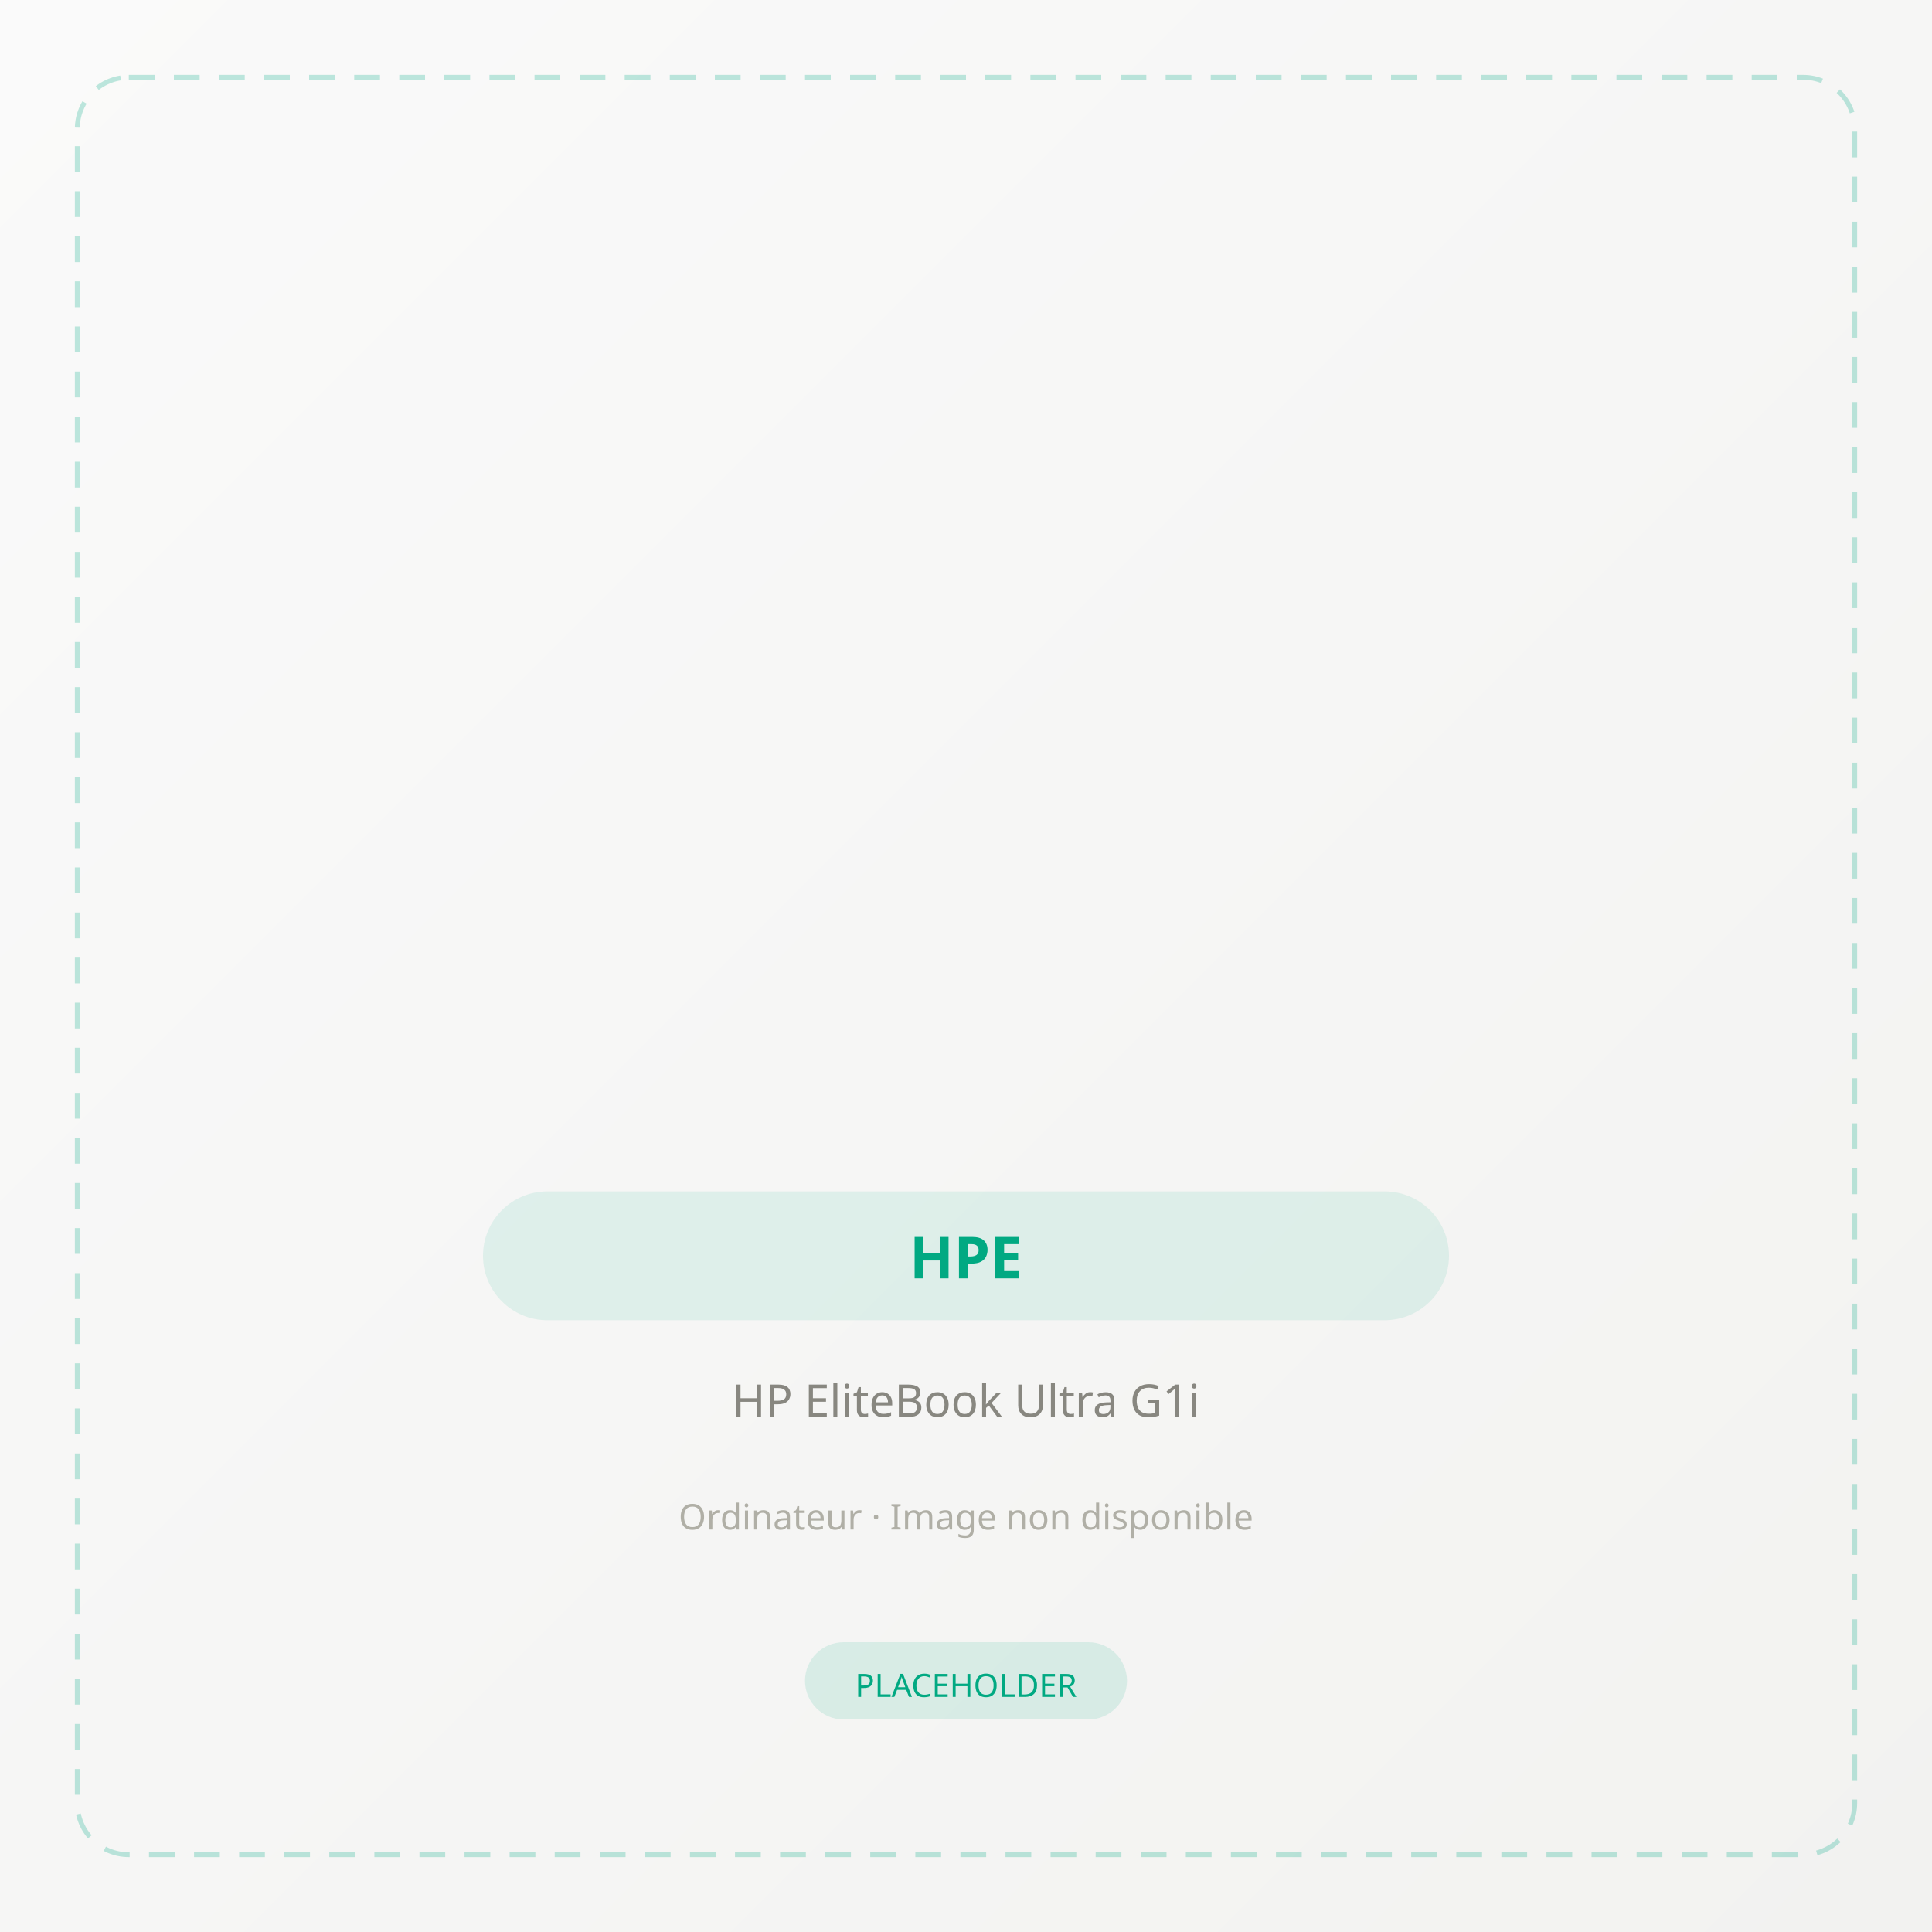
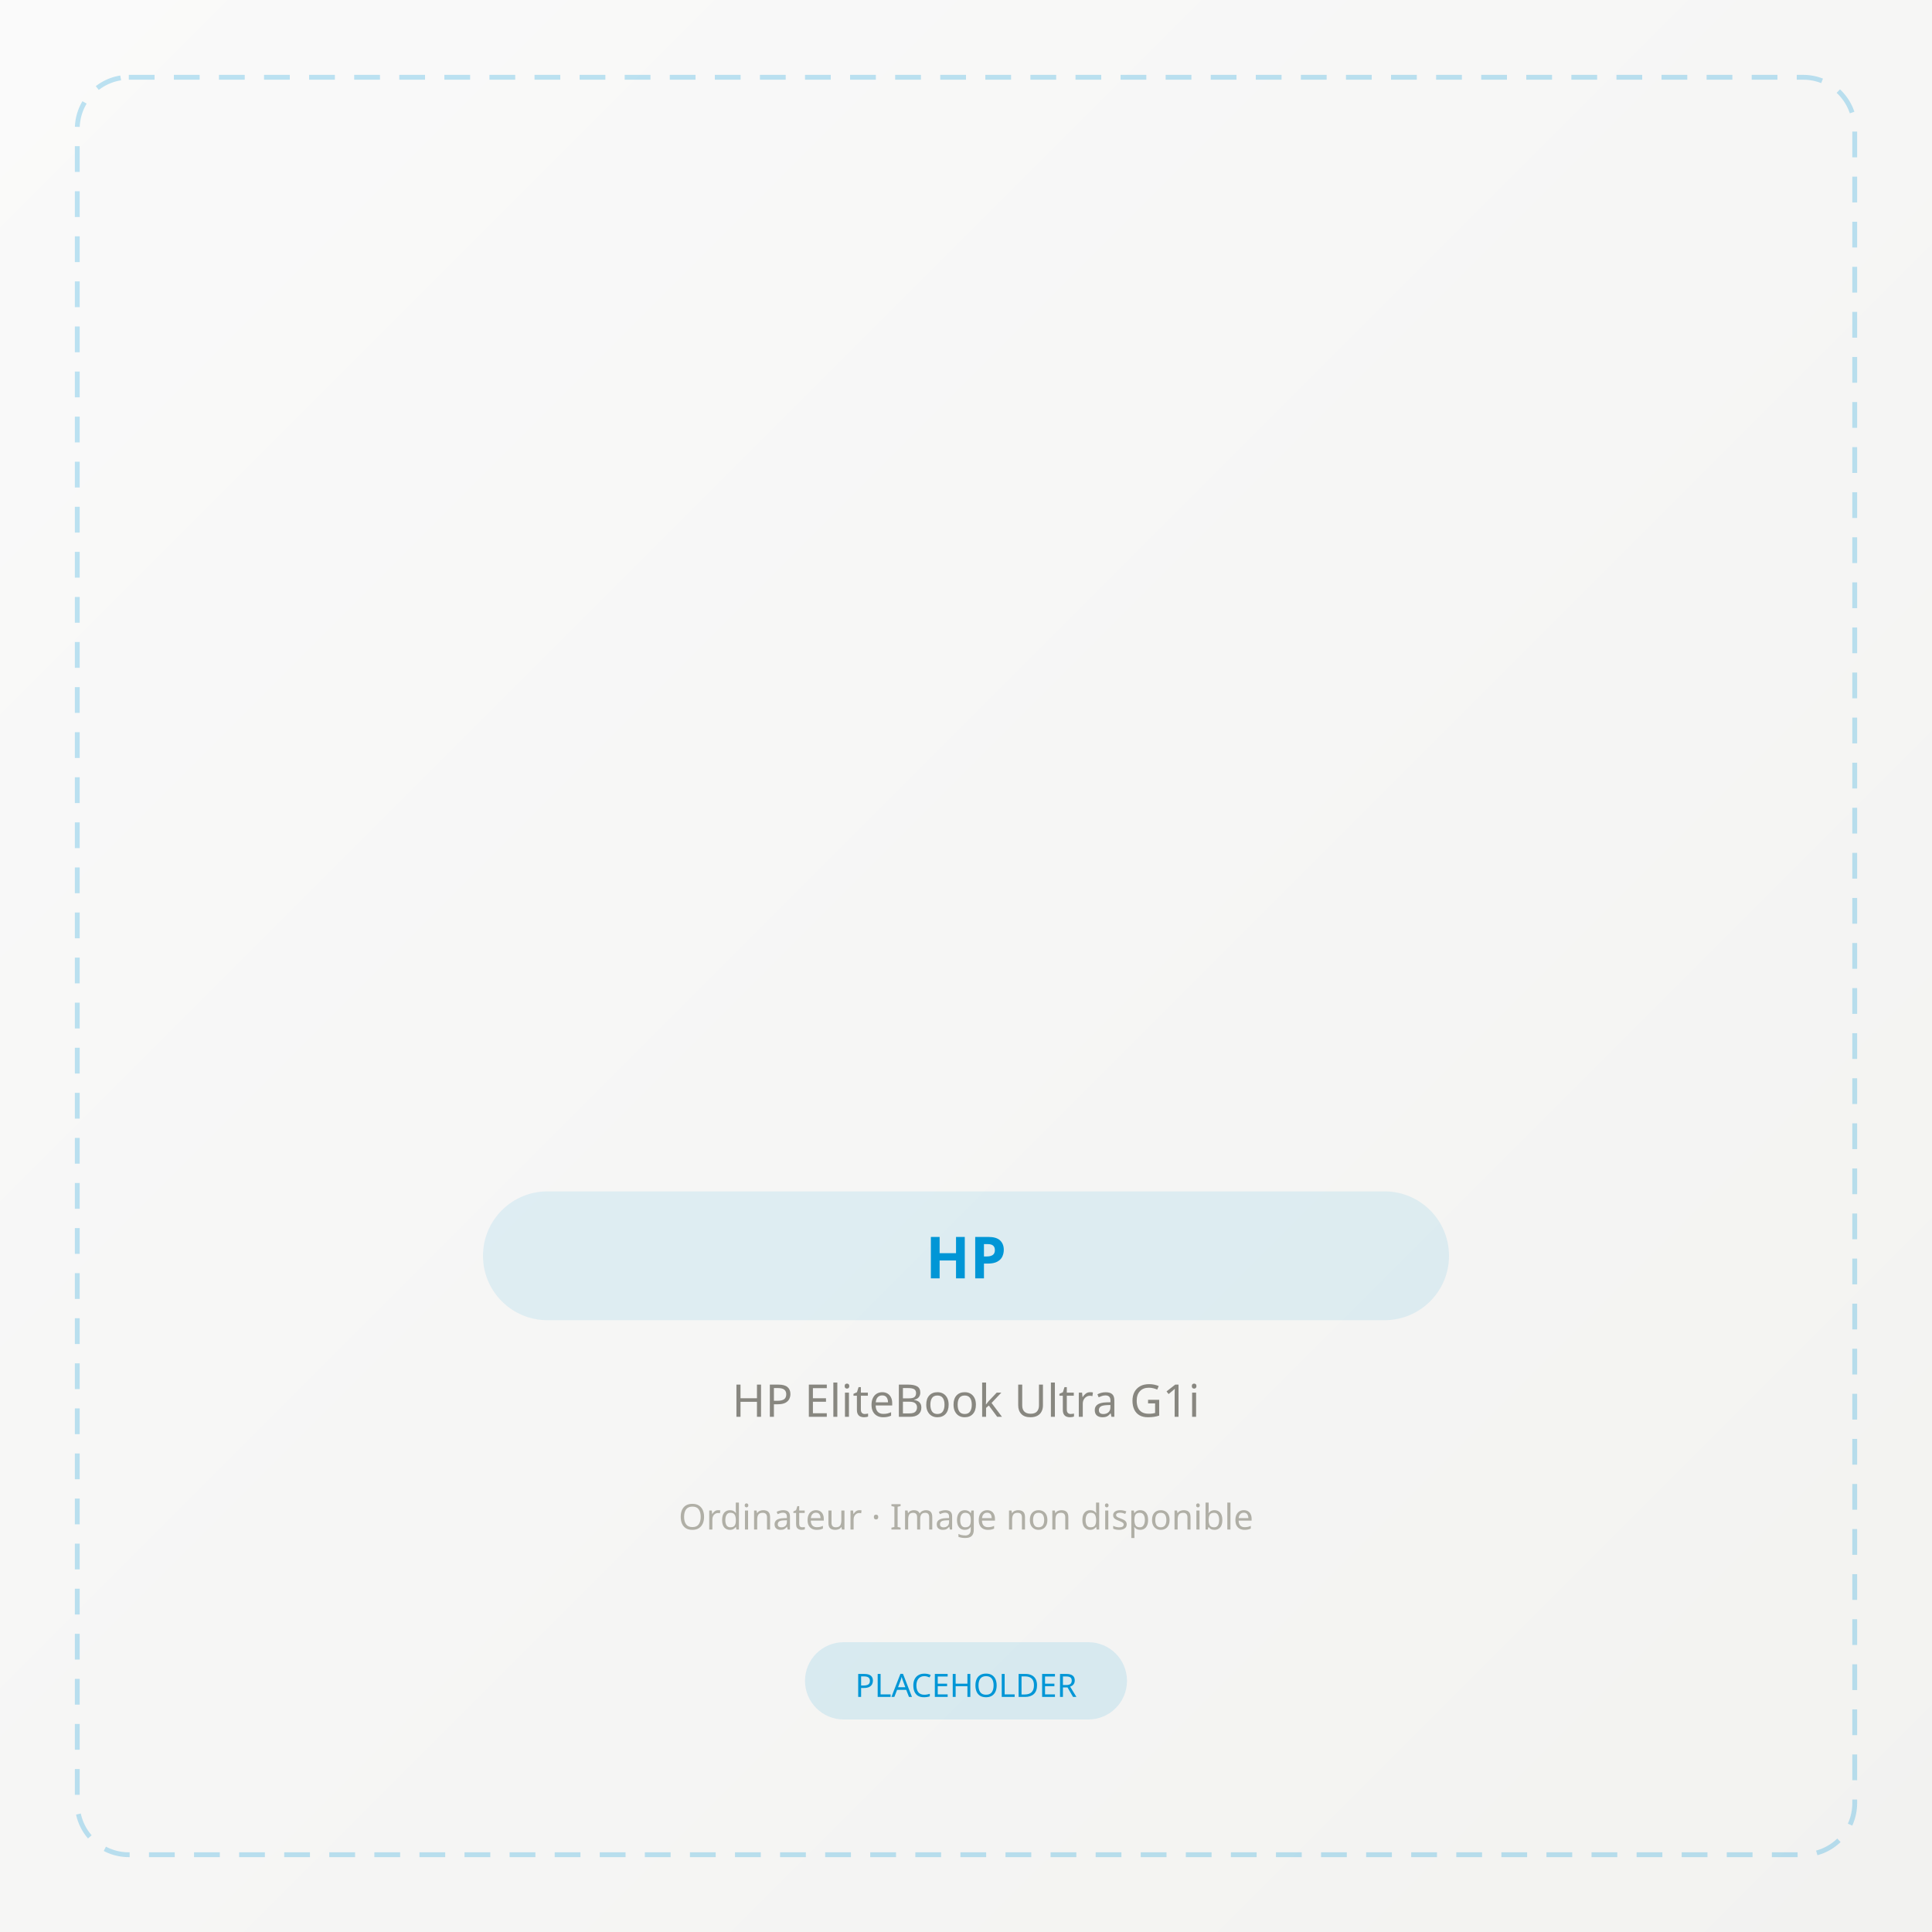
<svg xmlns="http://www.w3.org/2000/svg" width="600" height="600" viewBox="0 0 600 600">
  <defs>
    <linearGradient id="bg-hpe-elitebook-ultra-g1i" x1="0" y1="0" x2="1" y2="1">
      <stop offset="0%" stop-color="#FAFAFA" />
      <stop offset="100%" stop-color="#F2F2F0" />
    </linearGradient>
  </defs>
  <rect width="600" height="600" fill="url(#bg-hpe-elitebook-ultra-g1i)" rx="0" />
-   <rect x="24" y="24" width="552" height="552" rx="16" fill="none" stroke="#01A982" stroke-width="1.5" stroke-dasharray="8,6" opacity="0.25" />
-   <g transform="translate(300,170)" fill="none" stroke="#01A982" stroke-width="5" stroke-linecap="round" stroke-linejoin="round" opacity="0.85">
+   <rect x="24" y="24" width="552" height="552" rx="16" fill="none" stroke="#0096D6" stroke-width="1.5" stroke-dasharray="8,6" opacity="0.25" />
+   <g transform="translate(300,170)" fill="none" stroke="#0096D6" stroke-width="5" stroke-linecap="round" stroke-linejoin="round" opacity="0.85">
    M80,220 L280,220 Q300,220 300,240 L300,340 Q300,360 280,360 L80,360 Q60,360 60,340 L60,240 Q60,220 80,220 Z M60,360 L300,360 M140,360 L140,380 L220,380 M220,360 L220,380 M120,220 L120,160 Q120,140 140,140 L260,140 Q280,140 280,160 L280,220
  </g>
-   <rect x="150" y="370" width="300" height="40" rx="20" fill="#01A982" opacity="0.10" />
-   <text x="300" y="397" text-anchor="middle" font-family="IBM Plex Sans, system-ui, sans-serif" font-size="18" font-weight="600" fill="#01A982">HPE</text>
+   <rect x="150" y="370" width="300" height="40" rx="20" fill="#0096D6" opacity="0.10" />
+   <text x="300" y="397" text-anchor="middle" font-family="IBM Plex Sans, system-ui, sans-serif" font-size="18" font-weight="600" fill="#0096D6">HP</text>
  <text x="300" y="440" text-anchor="middle" font-family="IBM Plex Sans, system-ui, sans-serif" font-size="14" fill="#888780">HP EliteBook Ultra G1i</text>
  <text x="300" y="475" text-anchor="middle" font-family="IBM Plex Sans, system-ui, sans-serif" font-size="11" fill="#B0AFA6">Ordinateur · Image non disponible</text>
-   <rect x="250" y="510" width="100" height="24" rx="12" fill="#01A982" opacity="0.12" />
-   <text x="300" y="527" text-anchor="middle" font-family="IBM Plex Sans, system-ui, sans-serif" font-size="10" font-weight="500" fill="#01A982">PLACEHOLDER</text>
+   <rect x="250" y="510" width="100" height="24" rx="12" fill="#0096D6" opacity="0.12" />
+   <text x="300" y="527" text-anchor="middle" font-family="IBM Plex Sans, system-ui, sans-serif" font-size="10" font-weight="500" fill="#0096D6">PLACEHOLDER</text>
</svg>
